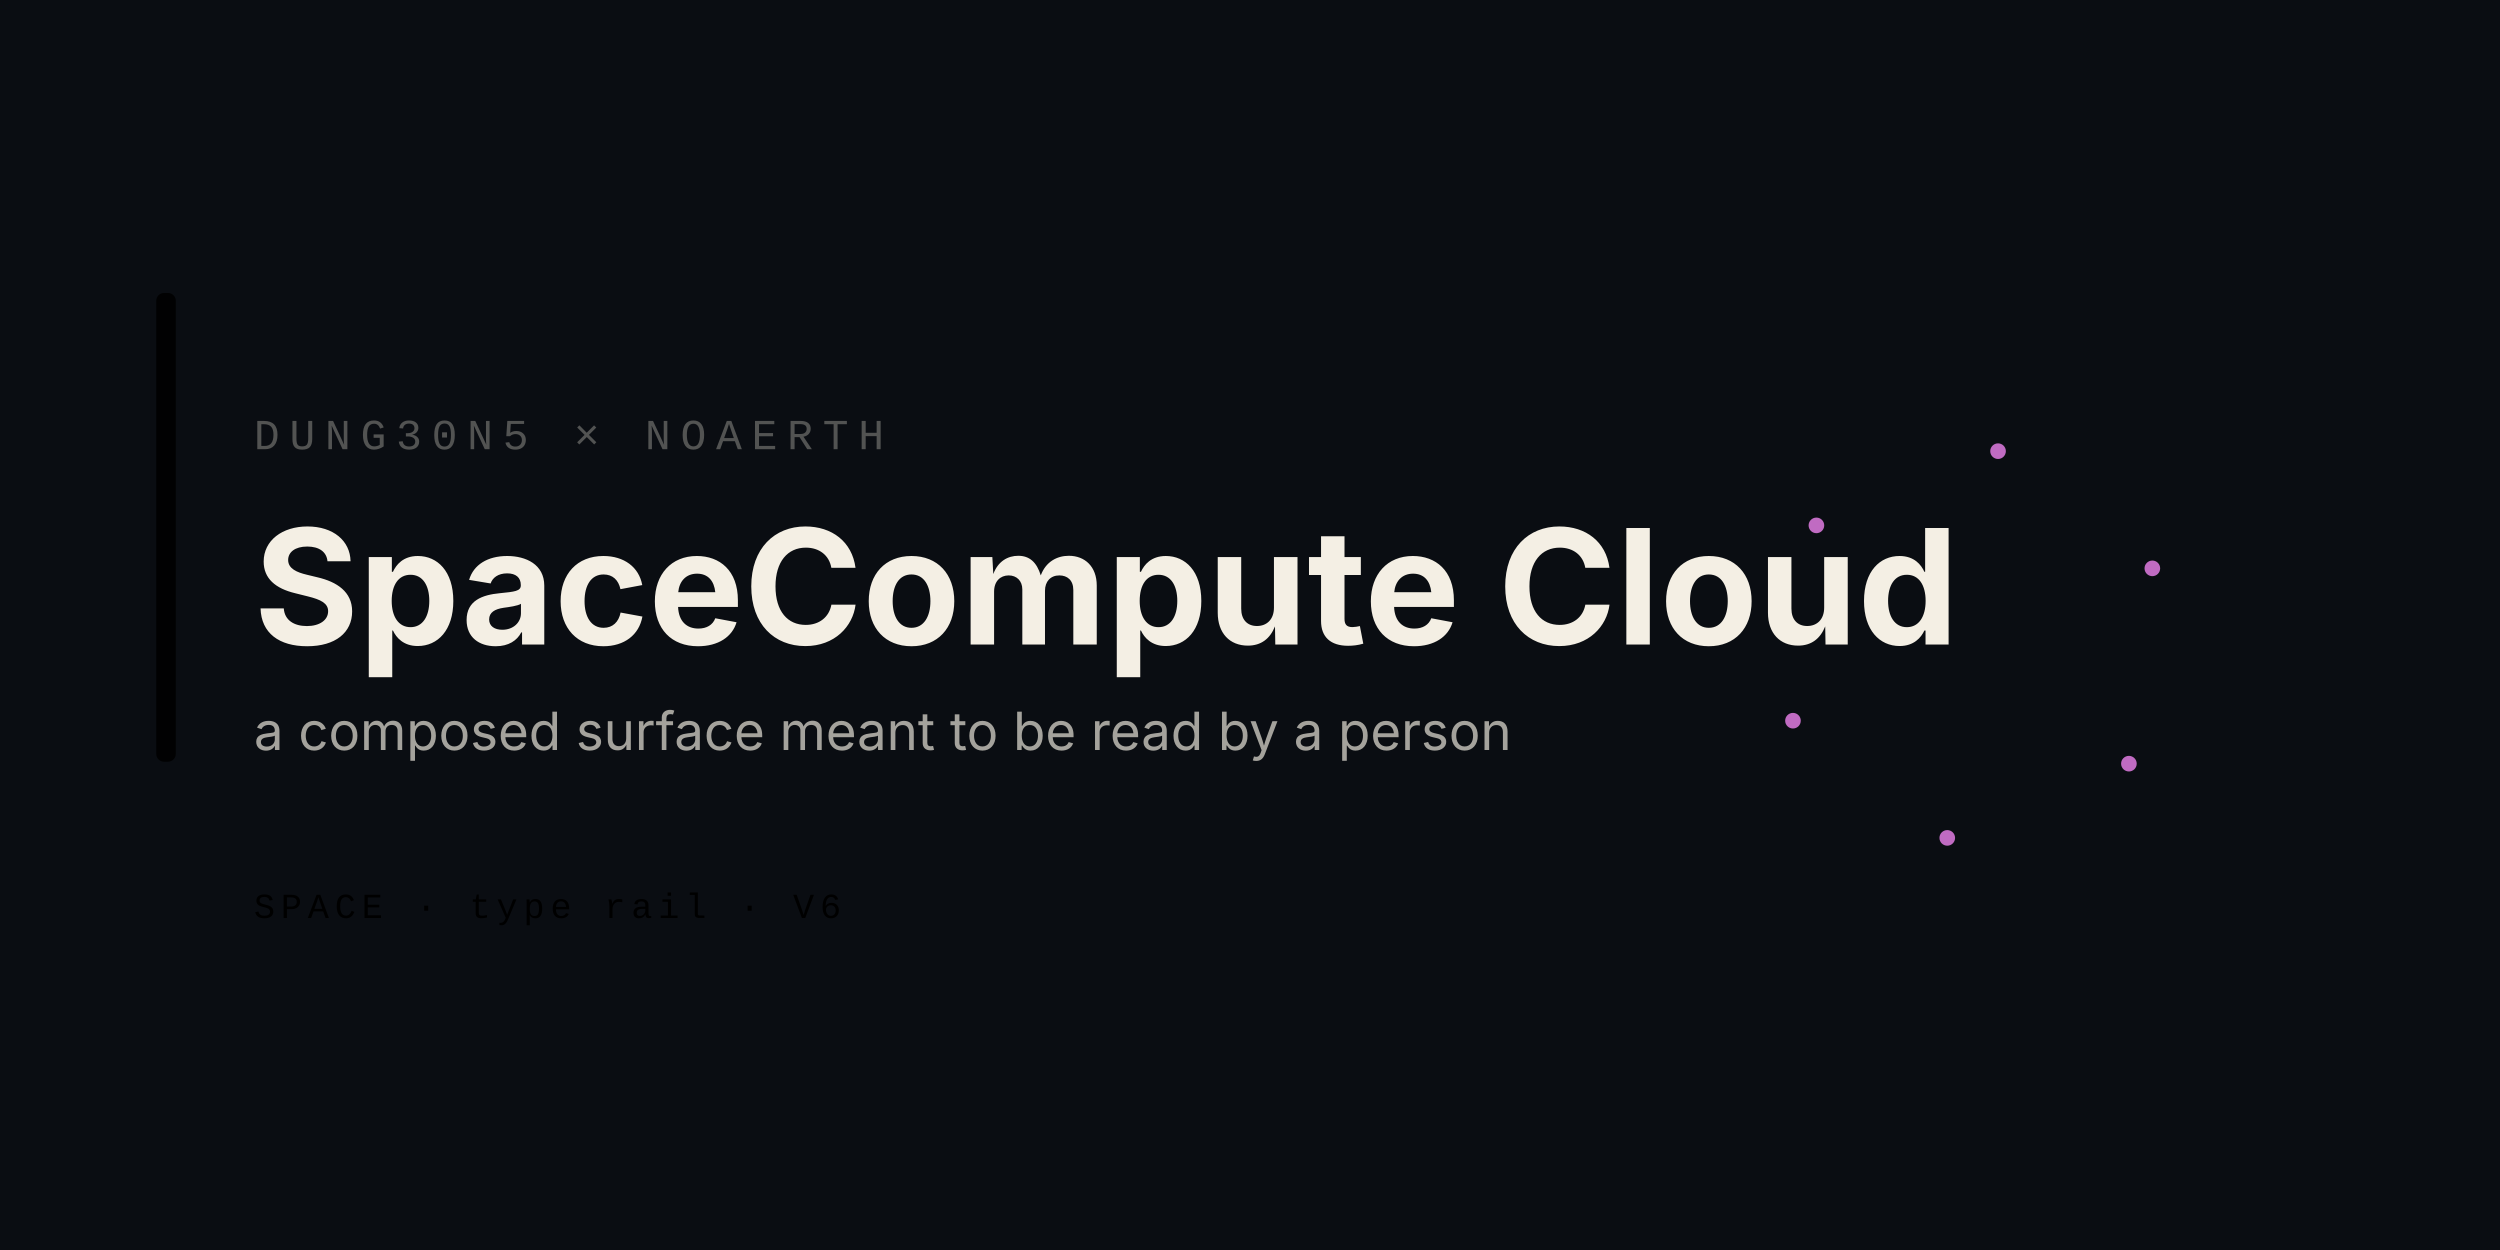
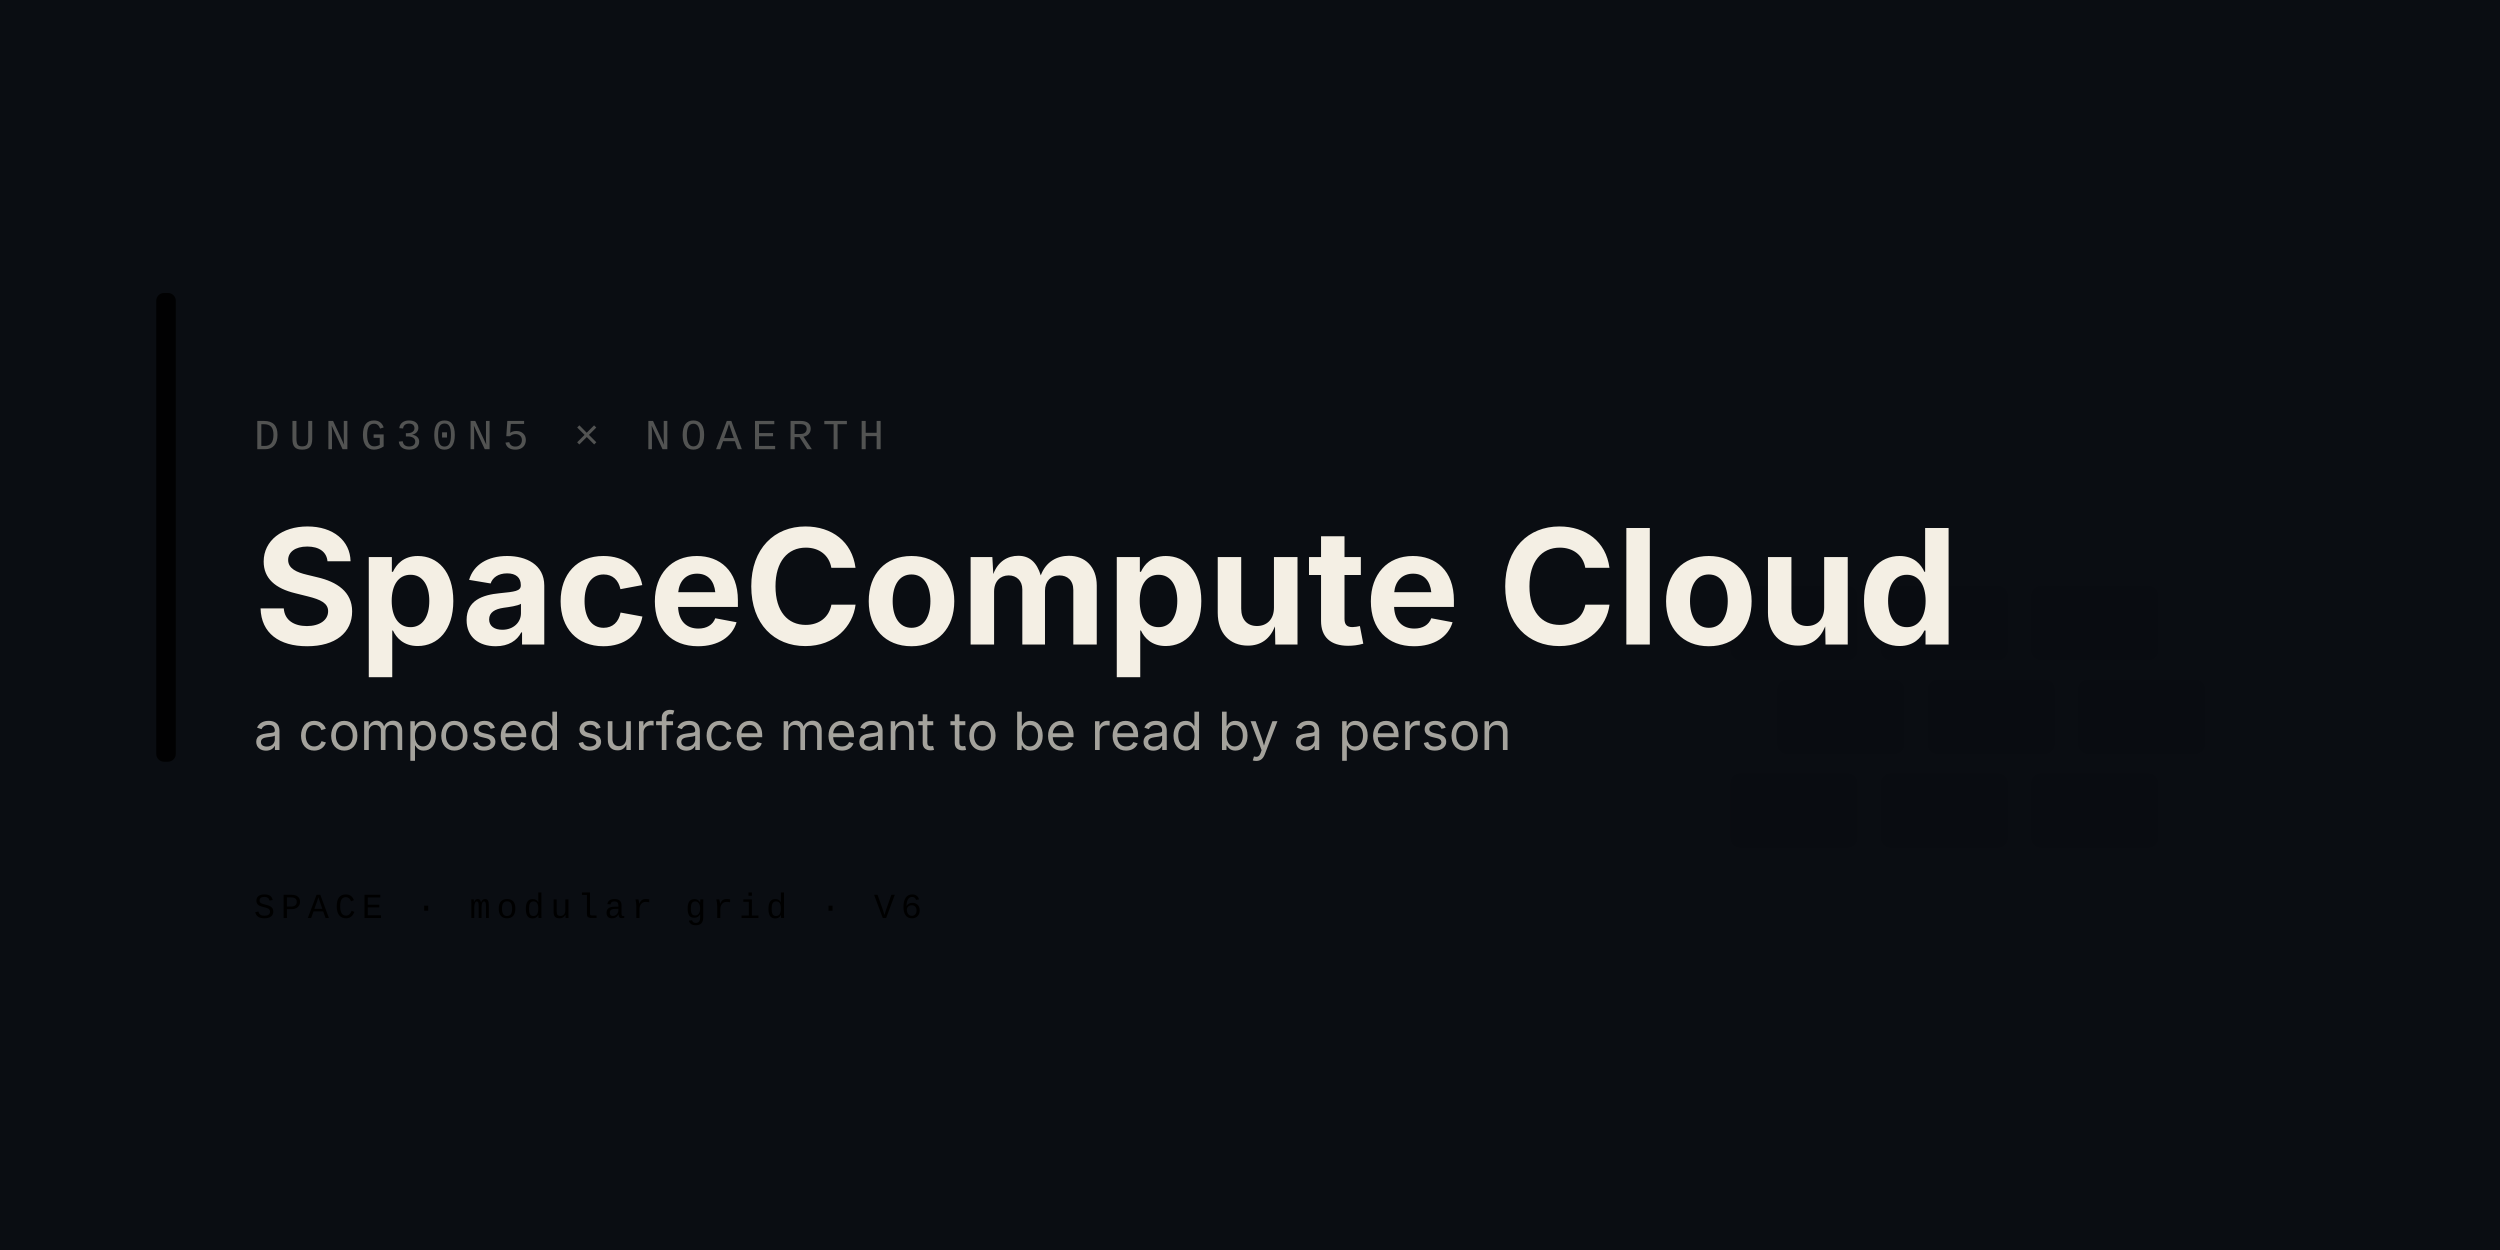
<svg xmlns="http://www.w3.org/2000/svg" viewBox="0 0 1280 640" width="1280" height="640" role="img" aria-label="SpaceCompute Cloud project card">
  <rect width="1280" height="640" fill="#0a0d12" />
-   <circle cx="1010" cy="330" r="52" fill="none" stroke="mint" stroke-width="1.4" opacity="0.50" />
-   <circle cx="1010" cy="330" r="88" fill="none" stroke="mint" stroke-width="1.4" opacity="0.39" />
-   <circle cx="1010" cy="330" r="124" fill="none" stroke="mint" stroke-width="1.4" opacity="0.28" />
-   <circle cx="1010" cy="330" r="160" fill="none" stroke="mint" stroke-width="1.4" opacity="0.17" />
-   <circle cx="1102" cy="291" r="4" fill="violet" opacity="0.8" />
-   <circle cx="1090" cy="391" r="4" fill="violet" opacity="0.8" />
-   <circle cx="997" cy="429" r="4" fill="violet" opacity="0.8" />
-   <circle cx="918" cy="369" r="4" fill="violet" opacity="0.8" />
-   <circle cx="930" cy="269" r="4" fill="violet" opacity="0.8" />
-   <circle cx="1023" cy="231" r="4" fill="violet" opacity="0.8" />
+   <rect x="886" y="396" width="65" height="38" rx="5" fill="mint" fill-opacity="0.08" stroke="mint" stroke-width="1.1" stroke-opacity="0.4" />
+   <rect x="963" y="396" width="65" height="38" rx="5" fill="mint" fill-opacity="0.08" stroke="mint" stroke-width="1.1" stroke-opacity="0.4" />
+   <rect x="1040" y="396" width="65" height="38" rx="5" fill="mint" fill-opacity="0.08" stroke="mint" stroke-width="1.1" stroke-opacity="0.4" />
+   <rect x="910" y="348" width="65" height="38" rx="5" fill="mint" fill-opacity="0.08" stroke="mint" stroke-width="1.1" stroke-opacity="0.4" />
+   <rect x="987" y="348" width="65" height="38" rx="5" fill="mint" fill-opacity="0.08" stroke="mint" stroke-width="1.1" stroke-opacity="0.4" />
+   <rect x="1064" y="348" width="65" height="38" rx="5" fill="mint" fill-opacity="0.08" stroke="mint" stroke-width="1.1" stroke-opacity="0.4" />
+   <rect x="886" y="300" width="65" height="38" rx="5" fill="mint" fill-opacity="0.08" stroke="mint" stroke-width="1.1" stroke-opacity="0.4" />
+   <rect x="963" y="300" width="65" height="38" rx="5" fill="mint" fill-opacity="0.08" stroke="mint" stroke-width="1.1" stroke-opacity="0.4" />
+   <rect x="1040" y="300" width="65" height="38" rx="5" fill="mint" fill-opacity="0.08" stroke="mint" stroke-width="1.1" stroke-opacity="0.4" />
  <rect x="80" y="150" width="10" height="240" rx="4" fill="mint" opacity="0.9" />
  <text x="130" y="230" font-family="ui-monospace, SFMono-Regular, Menlo, Monaco, Consolas, 'Liberation Mono', monospace" font-size="22" letter-spacing="5" fill="#f4efe44f">DUNG30N5 × NOAERTH</text>
  <text x="130" y="330" font-family="-apple-system, BlinkMacSystemFont, 'Segoe UI', Inter, Helvetica, Arial, sans-serif" font-size="82" font-weight="700" fill="#f4efe4">SpaceCompute Cloud</text>
  <text x="130" y="384" font-family="-apple-system, BlinkMacSystemFont, 'Segoe UI', Inter, Helvetica, Arial, sans-serif" font-size="27" fill="#f4efe4a8">a composed surface meant to be read by a person</text>
-   <text x="130" y="470" font-family="ui-monospace, SFMono-Regular, Menlo, Monaco, Consolas, 'Liberation Mono', monospace" font-size="18" fill="mint" letter-spacing="3">SPACE · type rail · V6</text>
+   <text x="130" y="470" font-family="ui-monospace, SFMono-Regular, Menlo, Monaco, Consolas, 'Liberation Mono', monospace" font-size="18" fill="mint" letter-spacing="3">SPACE · modular grid · V6</text>
</svg>
